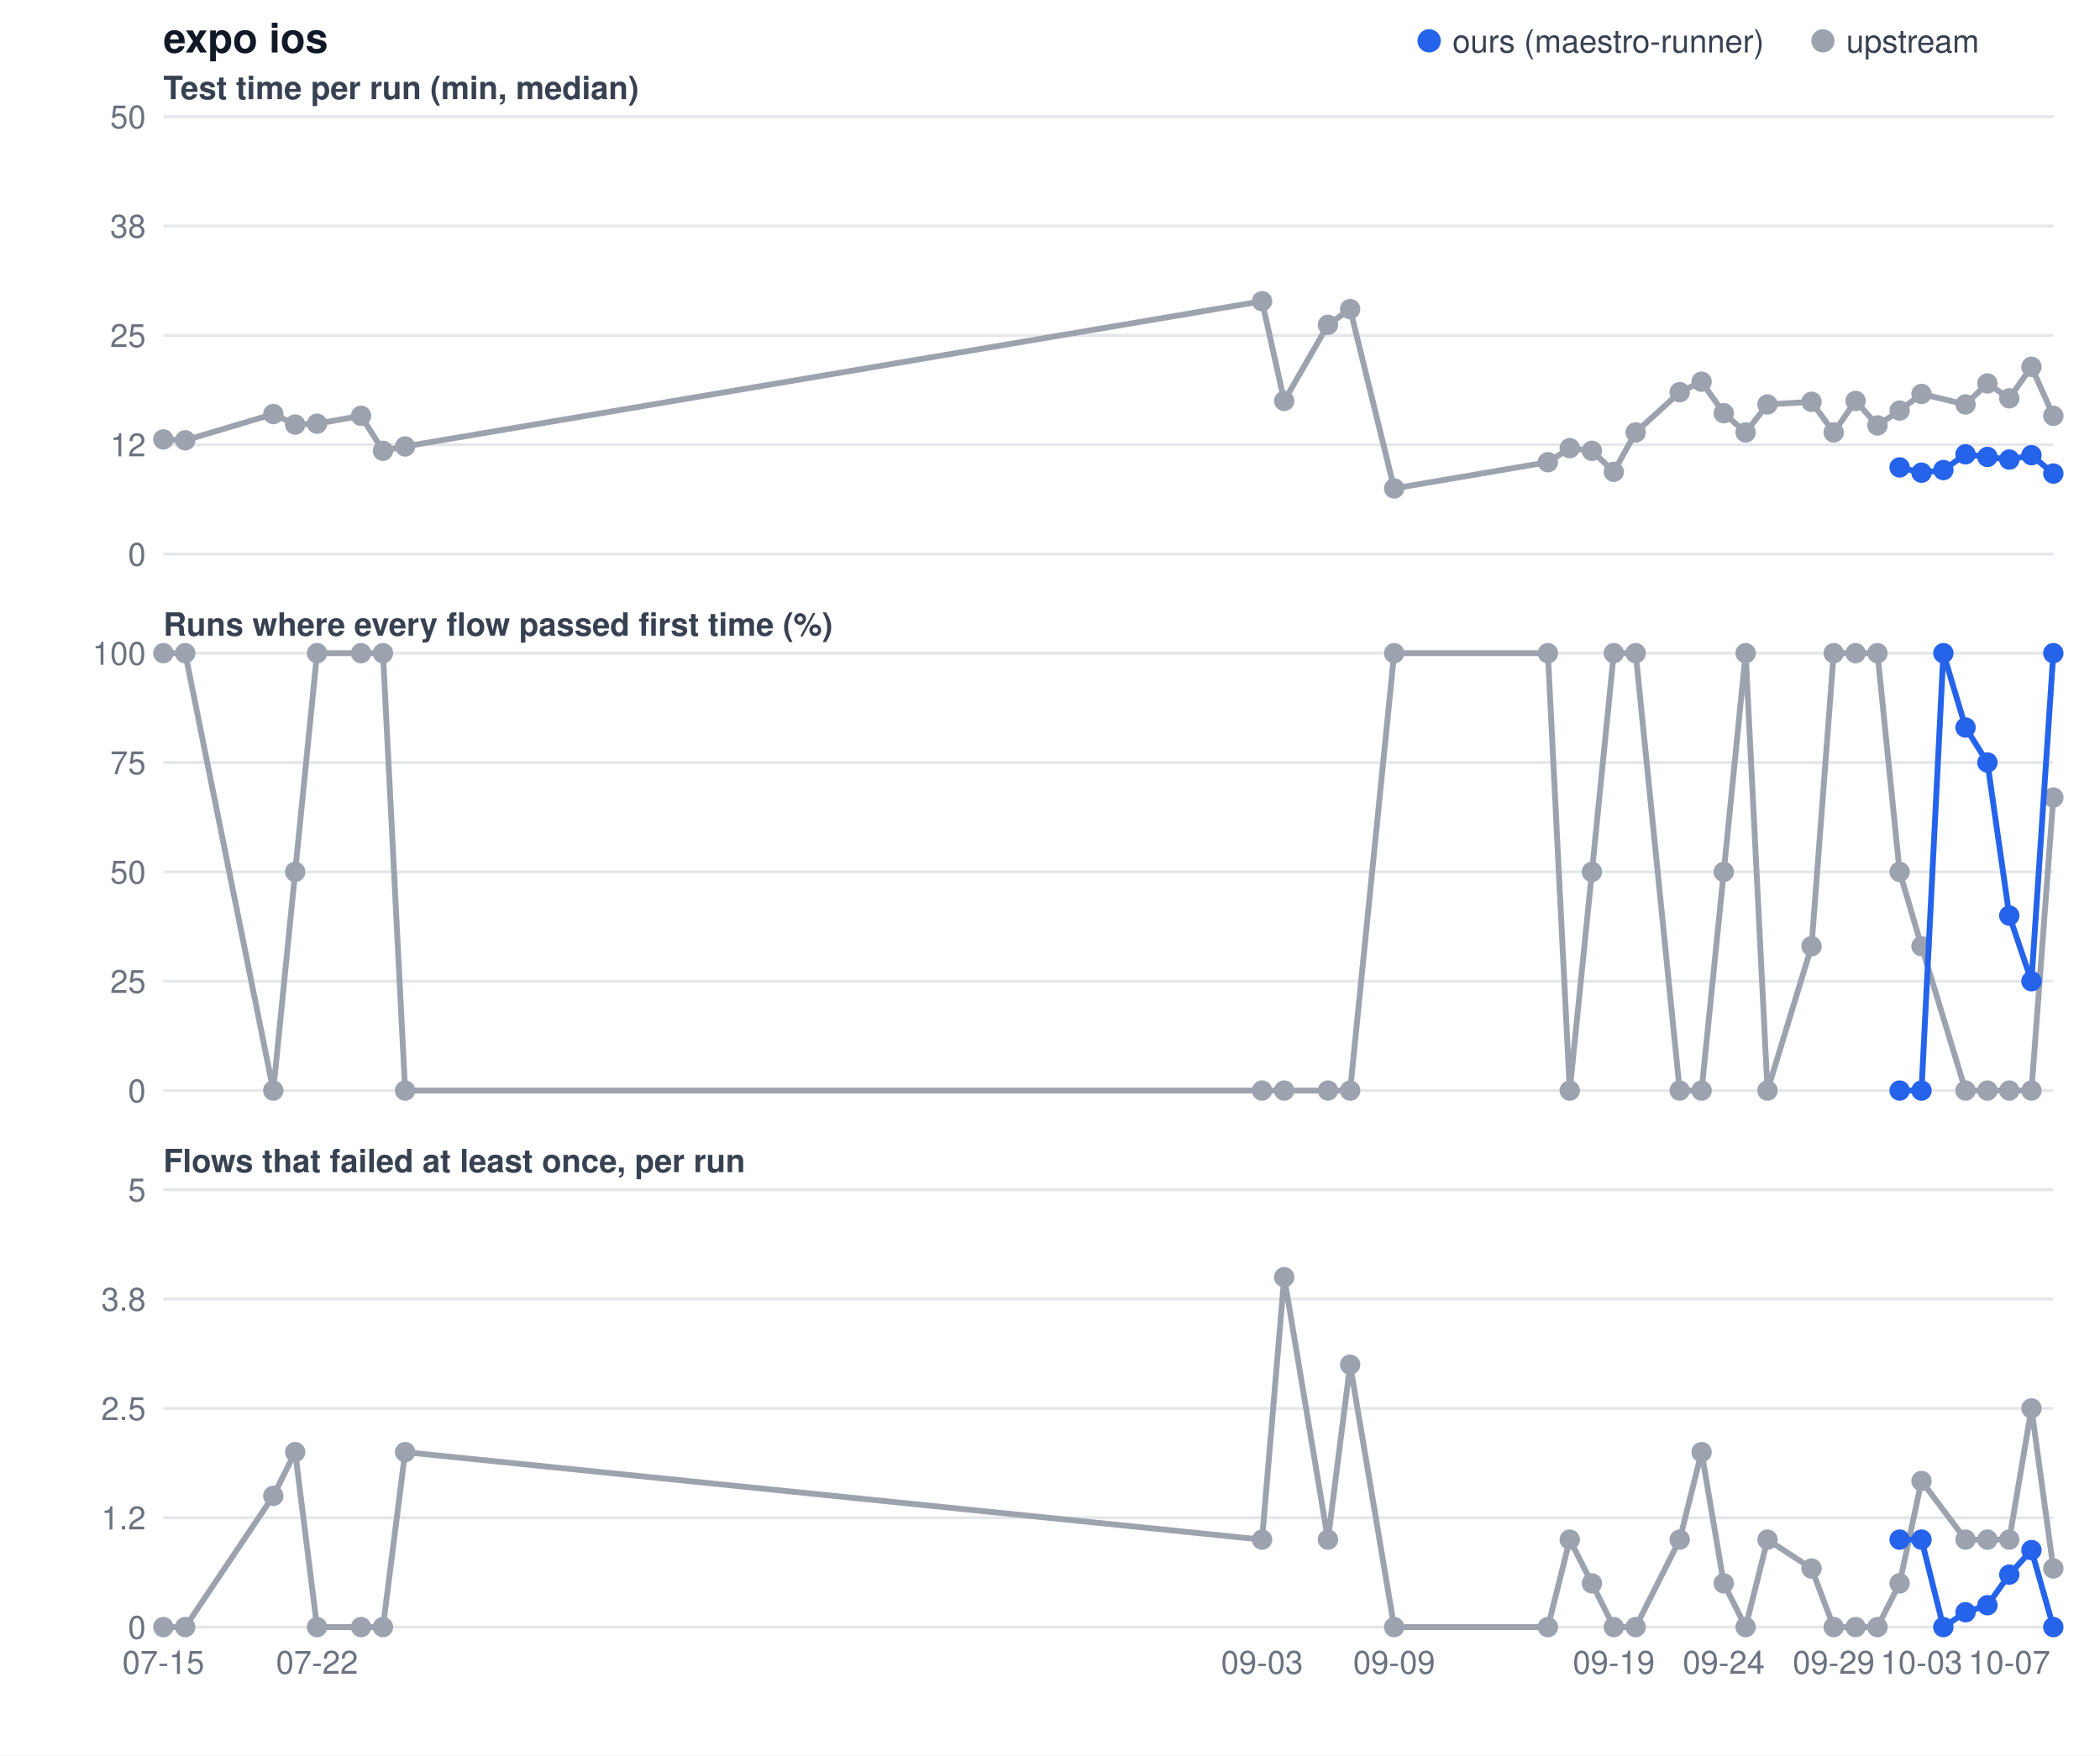
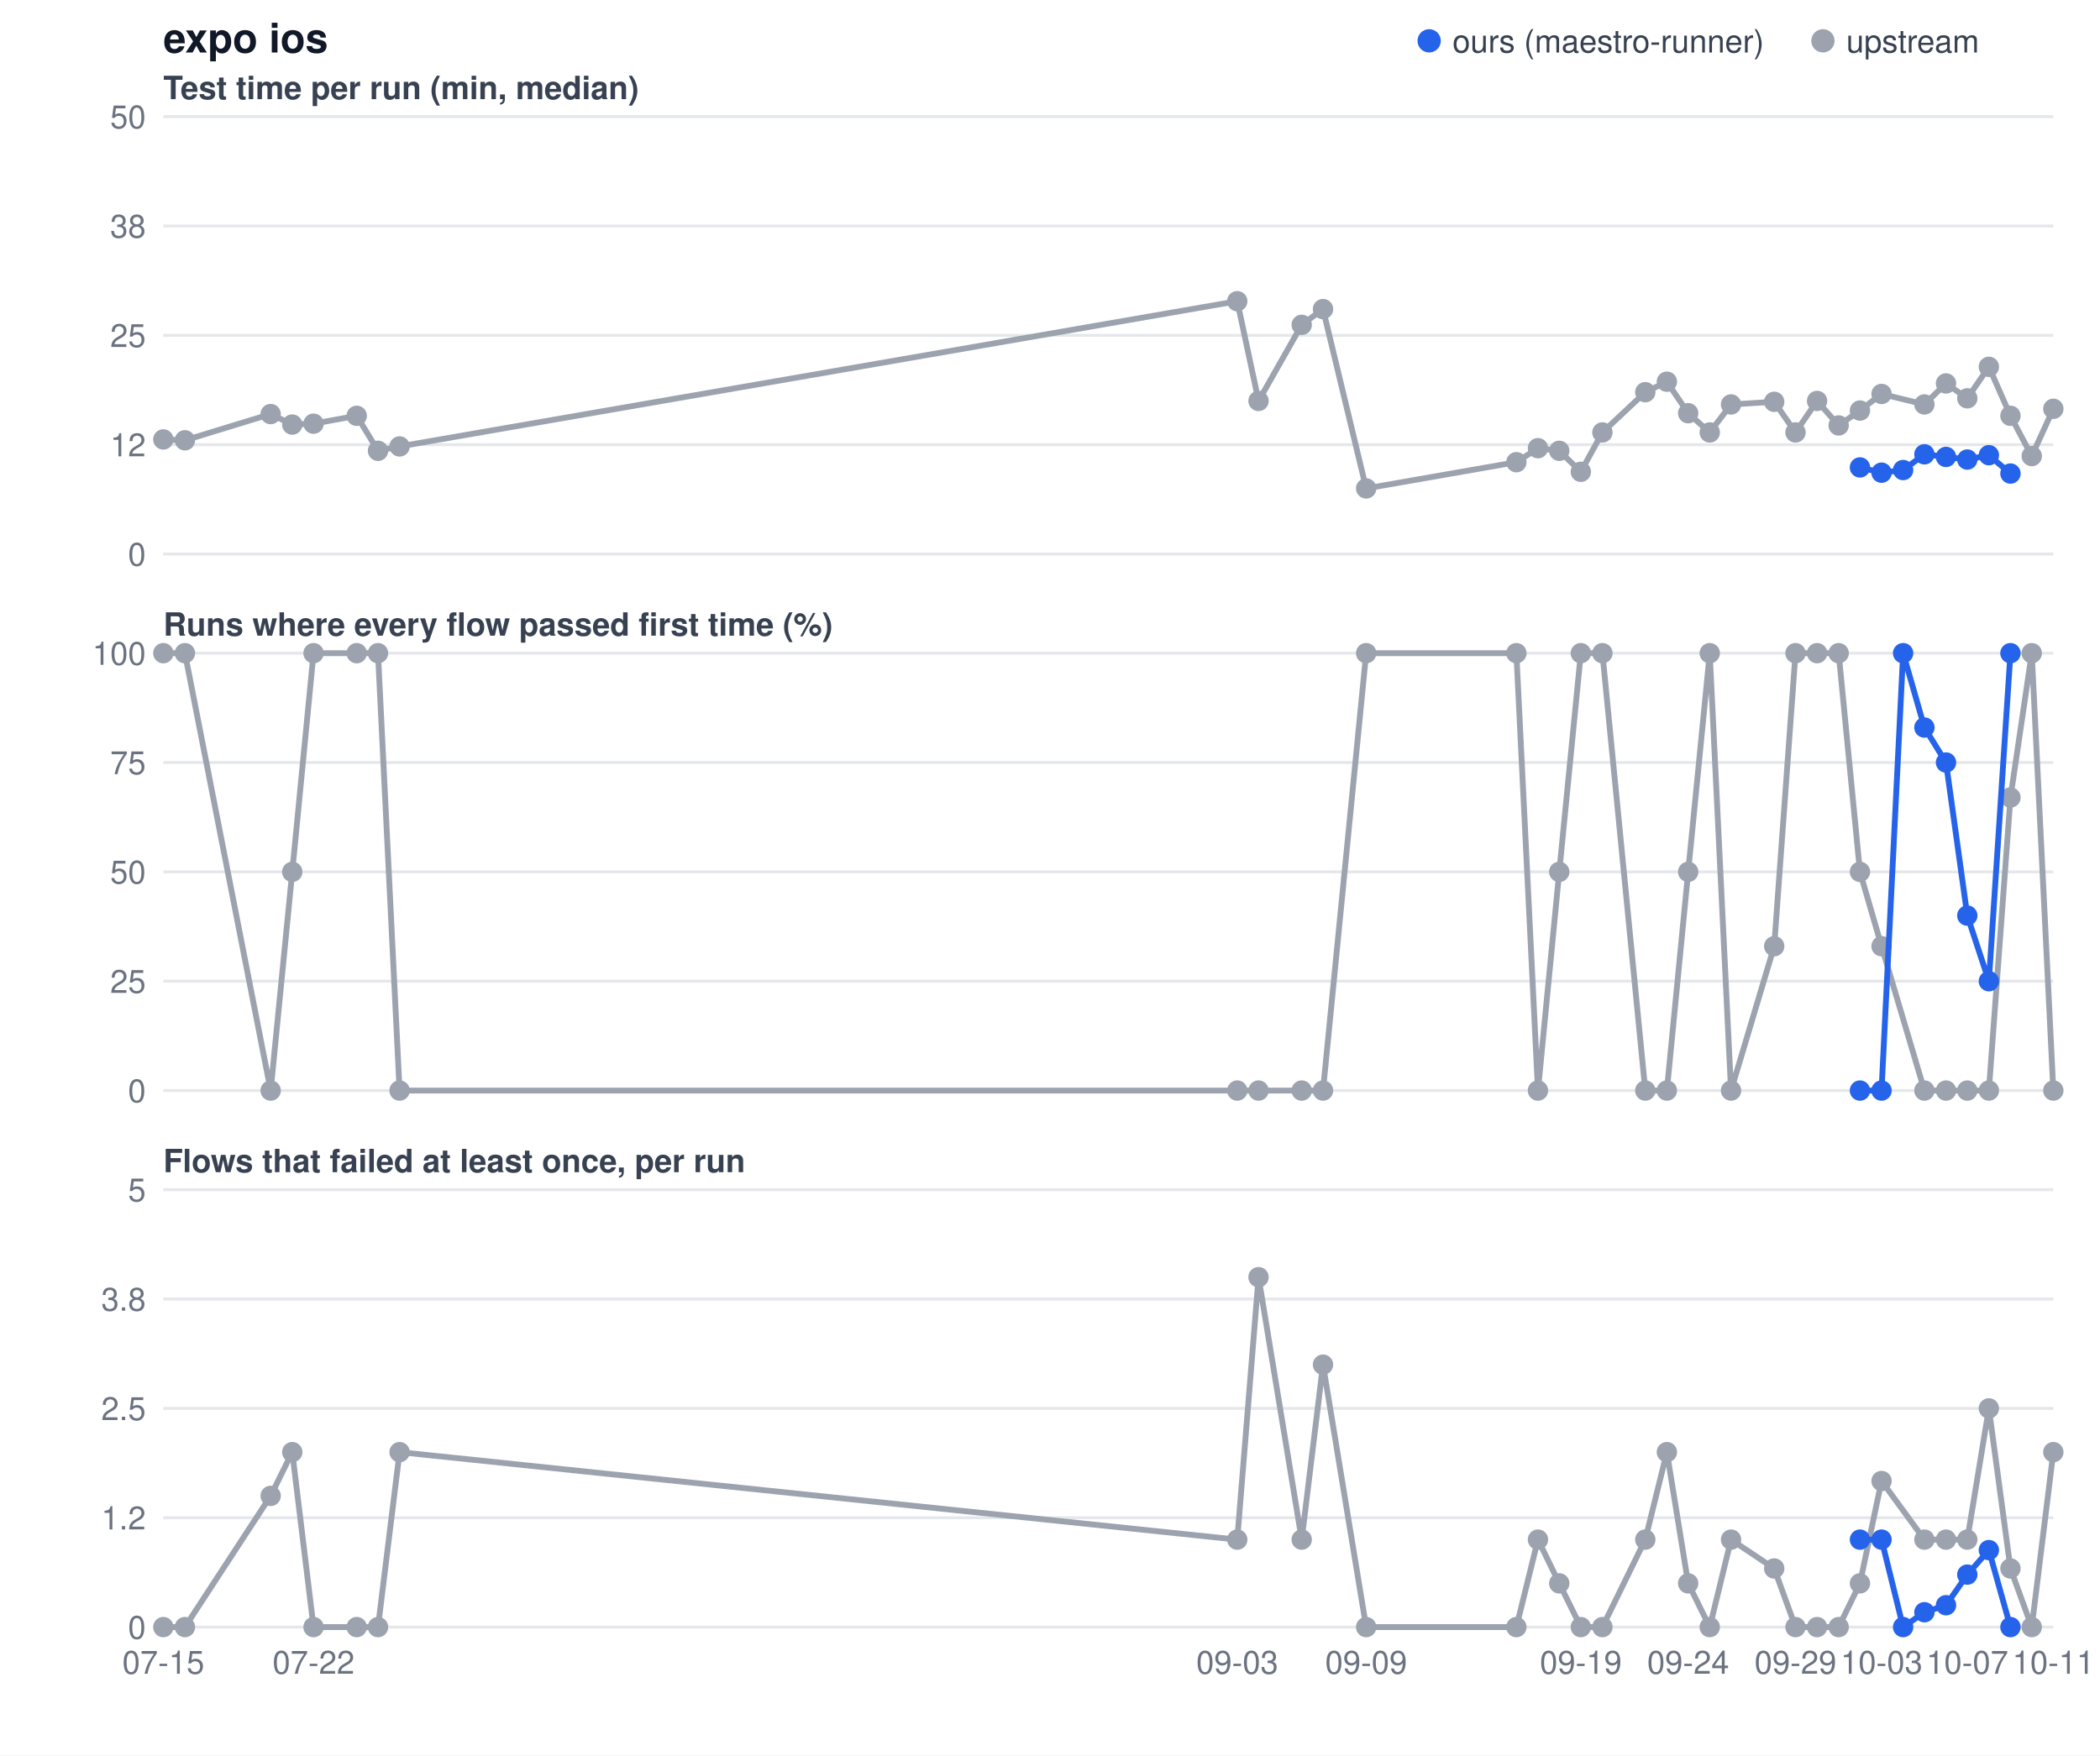
<svg xmlns="http://www.w3.org/2000/svg" width="720" height="602" font-family="-apple-system,Segoe UI,Helvetica,Arial,sans-serif" font-size="11">
  <rect width="100%" height="100%" fill="#ffffff" />
  <text x="56" y="18" font-size="14" font-weight="600" fill="#111827">expo ios</text>
  <circle cx="490" cy="14" r="4" fill="#2563eb" />
  <text x="498" y="18" fill="#374151">ours (maestro-runner)</text>
  <circle cx="625" cy="14" r="4" fill="#9ca3af" />
  <text x="633" y="18" fill="#374151">upstream</text>
  <text x="56" y="34" fill="#374151" font-weight="600">Test time per run (min, median)</text>
  <line x1="56" x2="704" y1="190.0" y2="190.0" stroke="#e5e7eb" />
  <text x="50" y="194.0" text-anchor="end" fill="#6b7280">0</text>
  <line x1="56" x2="704" y1="152.5" y2="152.5" stroke="#e5e7eb" />
  <text x="50" y="156.5" text-anchor="end" fill="#6b7280">12</text>
  <line x1="56" x2="704" y1="115.0" y2="115.0" stroke="#e5e7eb" />
  <text x="50" y="119.0" text-anchor="end" fill="#6b7280">25</text>
  <line x1="56" x2="704" y1="77.5" y2="77.5" stroke="#e5e7eb" />
  <text x="50" y="81.5" text-anchor="end" fill="#6b7280">38</text>
  <line x1="56" x2="704" y1="40.0" y2="40.0" stroke="#e5e7eb" />
  <text x="50" y="44.0" text-anchor="end" fill="#6b7280">50</text>
-   <polyline fill="none" stroke="#9ca3af" stroke-width="2" points="56.0,150.7 63.5,151.0 93.7,142.0 101.2,145.6 108.7,145.3 123.8,142.6 131.3,154.6 138.9,153.1 432.7,103.3 440.3,137.5 455.3,111.4 462.9,106.0 478.0,167.5 530.7,158.5 538.2,153.7 545.8,154.6 553.3,161.8 560.8,148.3 575.9,134.5 583.4,130.9 591.0,141.7 598.5,148.3 606.0,138.7 621.1,137.8 628.7,148.3 636.2,137.5 643.7,145.9 651.3,140.8 658.8,135.1 673.9,138.7 681.4,131.5 688.9,136.6 696.5,125.8 704.0,142.6" />
+   <polyline fill="none" stroke="#9ca3af" stroke-width="2" points="56.0,150.7 63.4,151.0 92.8,142.0 100.2,145.6 107.5,145.3 122.3,142.6 129.6,154.6 137.0,153.1 424.2,103.3 431.5,137.5 446.3,111.4 453.6,106.0 468.4,167.5 519.9,158.5 527.3,153.7 534.6,154.6 542.0,161.8 549.4,148.3 564.1,134.5 571.5,130.9 578.8,141.7 586.2,148.3 593.5,138.7 608.3,137.8 615.6,148.3 623.0,137.5 630.4,145.9 637.7,140.8 645.1,135.1 659.8,138.7 667.2,131.5 674.5,136.6 681.9,125.8 689.3,142.6 696.6,156.4 704.0,140.2" />
  <circle cx="56.0" cy="150.7" r="3.5" fill="#9ca3af" />
-   <circle cx="63.5" cy="151.0" r="3.5" fill="#9ca3af" />
-   <circle cx="93.7" cy="142.0" r="3.5" fill="#9ca3af" />
-   <circle cx="101.2" cy="145.6" r="3.5" fill="#9ca3af" />
-   <circle cx="108.7" cy="145.3" r="3.5" fill="#9ca3af" />
-   <circle cx="123.8" cy="142.6" r="3.5" fill="#9ca3af" />
-   <circle cx="131.3" cy="154.6" r="3.5" fill="#9ca3af" />
-   <circle cx="138.9" cy="153.1" r="3.5" fill="#9ca3af" />
-   <circle cx="432.7" cy="103.3" r="3.5" fill="#9ca3af" />
-   <circle cx="440.3" cy="137.5" r="3.5" fill="#9ca3af" />
-   <circle cx="455.3" cy="111.4" r="3.5" fill="#9ca3af" />
-   <circle cx="462.9" cy="106.0" r="3.5" fill="#9ca3af" />
-   <circle cx="478.0" cy="167.5" r="3.5" fill="#9ca3af" />
-   <circle cx="530.7" cy="158.5" r="3.5" fill="#9ca3af" />
-   <circle cx="538.2" cy="153.7" r="3.5" fill="#9ca3af" />
-   <circle cx="545.8" cy="154.6" r="3.5" fill="#9ca3af" />
-   <circle cx="553.3" cy="161.8" r="3.5" fill="#9ca3af" />
-   <circle cx="560.8" cy="148.3" r="3.5" fill="#9ca3af" />
-   <circle cx="575.9" cy="134.5" r="3.5" fill="#9ca3af" />
-   <circle cx="583.4" cy="130.9" r="3.5" fill="#9ca3af" />
-   <circle cx="591.0" cy="141.7" r="3.5" fill="#9ca3af" />
-   <circle cx="598.5" cy="148.3" r="3.5" fill="#9ca3af" />
-   <circle cx="606.0" cy="138.7" r="3.5" fill="#9ca3af" />
-   <circle cx="621.1" cy="137.8" r="3.5" fill="#9ca3af" />
-   <circle cx="628.7" cy="148.3" r="3.5" fill="#9ca3af" />
-   <circle cx="636.2" cy="137.5" r="3.5" fill="#9ca3af" />
-   <circle cx="643.7" cy="145.9" r="3.5" fill="#9ca3af" />
-   <circle cx="651.3" cy="140.8" r="3.5" fill="#9ca3af" />
-   <circle cx="658.8" cy="135.1" r="3.5" fill="#9ca3af" />
-   <circle cx="673.9" cy="138.7" r="3.5" fill="#9ca3af" />
-   <circle cx="681.4" cy="131.5" r="3.5" fill="#9ca3af" />
-   <circle cx="688.9" cy="136.6" r="3.5" fill="#9ca3af" />
-   <circle cx="696.5" cy="125.8" r="3.5" fill="#9ca3af" />
-   <circle cx="704.0" cy="142.6" r="3.5" fill="#9ca3af" />
-   <polyline fill="none" stroke="#2563eb" stroke-width="2" points="651.3,160.3 658.8,162.1 666.3,161.2 673.9,155.8 681.4,156.7 688.9,157.6 696.5,156.1 704.0,162.4" />
-   <circle cx="651.3" cy="160.3" r="3.5" fill="#2563eb" />
-   <circle cx="658.8" cy="162.1" r="3.5" fill="#2563eb" />
-   <circle cx="666.3" cy="161.2" r="3.5" fill="#2563eb" />
-   <circle cx="673.9" cy="155.8" r="3.5" fill="#2563eb" />
-   <circle cx="681.4" cy="156.7" r="3.5" fill="#2563eb" />
-   <circle cx="688.9" cy="157.6" r="3.5" fill="#2563eb" />
-   <circle cx="696.5" cy="156.1" r="3.5" fill="#2563eb" />
-   <circle cx="704.0" cy="162.4" r="3.5" fill="#2563eb" />
+   <circle cx="63.4" cy="151.0" r="3.5" fill="#9ca3af" />
+   <circle cx="92.8" cy="142.0" r="3.5" fill="#9ca3af" />
+   <circle cx="100.2" cy="145.6" r="3.5" fill="#9ca3af" />
+   <circle cx="107.5" cy="145.3" r="3.5" fill="#9ca3af" />
+   <circle cx="122.3" cy="142.6" r="3.5" fill="#9ca3af" />
+   <circle cx="129.6" cy="154.6" r="3.5" fill="#9ca3af" />
+   <circle cx="137.0" cy="153.1" r="3.5" fill="#9ca3af" />
+   <circle cx="424.2" cy="103.3" r="3.5" fill="#9ca3af" />
+   <circle cx="431.5" cy="137.5" r="3.5" fill="#9ca3af" />
+   <circle cx="446.3" cy="111.4" r="3.5" fill="#9ca3af" />
+   <circle cx="453.6" cy="106.0" r="3.5" fill="#9ca3af" />
+   <circle cx="468.4" cy="167.5" r="3.5" fill="#9ca3af" />
+   <circle cx="519.9" cy="158.5" r="3.5" fill="#9ca3af" />
+   <circle cx="527.3" cy="153.7" r="3.5" fill="#9ca3af" />
+   <circle cx="534.6" cy="154.6" r="3.5" fill="#9ca3af" />
+   <circle cx="542.0" cy="161.8" r="3.5" fill="#9ca3af" />
+   <circle cx="549.4" cy="148.3" r="3.5" fill="#9ca3af" />
+   <circle cx="564.1" cy="134.5" r="3.5" fill="#9ca3af" />
+   <circle cx="571.5" cy="130.9" r="3.5" fill="#9ca3af" />
+   <circle cx="578.8" cy="141.7" r="3.5" fill="#9ca3af" />
+   <circle cx="586.2" cy="148.3" r="3.5" fill="#9ca3af" />
+   <circle cx="593.5" cy="138.7" r="3.5" fill="#9ca3af" />
+   <circle cx="608.3" cy="137.8" r="3.5" fill="#9ca3af" />
+   <circle cx="615.6" cy="148.3" r="3.5" fill="#9ca3af" />
+   <circle cx="623.0" cy="137.5" r="3.5" fill="#9ca3af" />
+   <circle cx="630.4" cy="145.9" r="3.5" fill="#9ca3af" />
+   <circle cx="637.7" cy="140.8" r="3.5" fill="#9ca3af" />
+   <circle cx="645.1" cy="135.1" r="3.5" fill="#9ca3af" />
+   <circle cx="659.8" cy="138.7" r="3.5" fill="#9ca3af" />
+   <circle cx="667.2" cy="131.5" r="3.5" fill="#9ca3af" />
+   <circle cx="674.5" cy="136.6" r="3.5" fill="#9ca3af" />
+   <circle cx="681.9" cy="125.8" r="3.5" fill="#9ca3af" />
+   <circle cx="689.3" cy="142.6" r="3.5" fill="#9ca3af" />
+   <circle cx="696.6" cy="156.4" r="3.5" fill="#9ca3af" />
+   <circle cx="704.0" cy="140.2" r="3.5" fill="#9ca3af" />
+   <polyline fill="none" stroke="#2563eb" stroke-width="2" points="637.7,160.3 645.1,162.1 652.5,161.2 659.8,155.8 667.2,156.7 674.5,157.6 681.9,156.1 689.3,162.4" />
+   <circle cx="637.7" cy="160.3" r="3.5" fill="#2563eb" />
+   <circle cx="645.1" cy="162.1" r="3.5" fill="#2563eb" />
+   <circle cx="652.5" cy="161.2" r="3.5" fill="#2563eb" />
+   <circle cx="659.8" cy="155.8" r="3.5" fill="#2563eb" />
+   <circle cx="667.2" cy="156.7" r="3.5" fill="#2563eb" />
+   <circle cx="674.5" cy="157.6" r="3.5" fill="#2563eb" />
+   <circle cx="681.9" cy="156.1" r="3.5" fill="#2563eb" />
+   <circle cx="689.3" cy="162.4" r="3.5" fill="#2563eb" />
  <text x="56" y="218" fill="#374151" font-weight="600">Runs where every flow passed first time (%)</text>
  <line x1="56" x2="704" y1="374.0" y2="374.0" stroke="#e5e7eb" />
  <text x="50" y="378.0" text-anchor="end" fill="#6b7280">0</text>
  <line x1="56" x2="704" y1="336.5" y2="336.5" stroke="#e5e7eb" />
  <text x="50" y="340.5" text-anchor="end" fill="#6b7280">25</text>
  <line x1="56" x2="704" y1="299.0" y2="299.0" stroke="#e5e7eb" />
  <text x="50" y="303.0" text-anchor="end" fill="#6b7280">50</text>
  <line x1="56" x2="704" y1="261.5" y2="261.5" stroke="#e5e7eb" />
  <text x="50" y="265.5" text-anchor="end" fill="#6b7280">75</text>
  <line x1="56" x2="704" y1="224.0" y2="224.0" stroke="#e5e7eb" />
  <text x="50" y="228.0" text-anchor="end" fill="#6b7280">100</text>
-   <polyline fill="none" stroke="#9ca3af" stroke-width="2" points="56.0,224.0 63.5,224.0 93.7,374.0 101.2,299.0 108.7,224.0 123.8,224.0 131.3,224.0 138.9,374.0 432.7,374.0 440.3,374.0 455.3,374.0 462.9,374.0 478.0,224.0 530.7,224.0 538.2,374.0 545.8,299.0 553.3,224.0 560.8,224.0 575.9,374.0 583.4,374.0 591.0,299.0 598.5,224.0 606.0,374.0 621.1,324.5 628.7,224.0 636.2,224.0 643.7,224.0 651.3,299.0 658.8,324.5 673.9,374.0 681.4,374.0 688.9,374.0 696.5,374.0 704.0,273.5" />
+   <polyline fill="none" stroke="#9ca3af" stroke-width="2" points="56.0,224.0 63.4,224.0 92.8,374.0 100.2,299.0 107.5,224.0 122.3,224.0 129.6,224.0 137.0,374.0 424.2,374.0 431.5,374.0 446.3,374.0 453.6,374.0 468.4,224.0 519.9,224.0 527.3,374.0 534.6,299.0 542.0,224.0 549.4,224.0 564.1,374.0 571.5,374.0 578.8,299.0 586.2,224.0 593.5,374.0 608.3,324.5 615.6,224.0 623.0,224.0 630.4,224.0 637.7,299.0 645.1,324.5 659.8,374.0 667.2,374.0 674.5,374.0 681.9,374.0 689.3,273.5 696.6,224.0 704.0,374.0" />
  <circle cx="56.0" cy="224.0" r="3.5" fill="#9ca3af" />
-   <circle cx="63.5" cy="224.0" r="3.5" fill="#9ca3af" />
-   <circle cx="93.7" cy="374.0" r="3.5" fill="#9ca3af" />
-   <circle cx="101.2" cy="299.0" r="3.5" fill="#9ca3af" />
-   <circle cx="108.7" cy="224.0" r="3.5" fill="#9ca3af" />
-   <circle cx="123.8" cy="224.0" r="3.5" fill="#9ca3af" />
-   <circle cx="131.3" cy="224.0" r="3.5" fill="#9ca3af" />
-   <circle cx="138.9" cy="374.0" r="3.5" fill="#9ca3af" />
-   <circle cx="432.7" cy="374.0" r="3.5" fill="#9ca3af" />
-   <circle cx="440.3" cy="374.0" r="3.5" fill="#9ca3af" />
-   <circle cx="455.3" cy="374.0" r="3.5" fill="#9ca3af" />
-   <circle cx="462.9" cy="374.0" r="3.5" fill="#9ca3af" />
-   <circle cx="478.0" cy="224.0" r="3.5" fill="#9ca3af" />
-   <circle cx="530.7" cy="224.0" r="3.5" fill="#9ca3af" />
-   <circle cx="538.2" cy="374.0" r="3.5" fill="#9ca3af" />
-   <circle cx="545.8" cy="299.0" r="3.5" fill="#9ca3af" />
-   <circle cx="553.3" cy="224.0" r="3.5" fill="#9ca3af" />
-   <circle cx="560.8" cy="224.0" r="3.5" fill="#9ca3af" />
-   <circle cx="575.9" cy="374.0" r="3.5" fill="#9ca3af" />
-   <circle cx="583.4" cy="374.0" r="3.5" fill="#9ca3af" />
-   <circle cx="591.0" cy="299.0" r="3.5" fill="#9ca3af" />
-   <circle cx="598.5" cy="224.0" r="3.5" fill="#9ca3af" />
-   <circle cx="606.0" cy="374.0" r="3.5" fill="#9ca3af" />
-   <circle cx="621.1" cy="324.5" r="3.5" fill="#9ca3af" />
-   <circle cx="628.7" cy="224.0" r="3.5" fill="#9ca3af" />
-   <circle cx="636.2" cy="224.0" r="3.5" fill="#9ca3af" />
-   <circle cx="643.7" cy="224.0" r="3.5" fill="#9ca3af" />
-   <circle cx="651.3" cy="299.0" r="3.5" fill="#9ca3af" />
-   <circle cx="658.8" cy="324.5" r="3.5" fill="#9ca3af" />
-   <circle cx="673.9" cy="374.0" r="3.5" fill="#9ca3af" />
-   <circle cx="681.4" cy="374.0" r="3.5" fill="#9ca3af" />
-   <circle cx="688.9" cy="374.0" r="3.5" fill="#9ca3af" />
-   <circle cx="696.5" cy="374.0" r="3.5" fill="#9ca3af" />
-   <circle cx="704.0" cy="273.5" r="3.5" fill="#9ca3af" />
-   <polyline fill="none" stroke="#2563eb" stroke-width="2" points="651.3,374.0 658.8,374.0 666.3,224.0 673.9,249.5 681.4,261.5 688.9,314.0 696.5,336.5 704.0,224.0" />
-   <circle cx="651.3" cy="374.0" r="3.5" fill="#2563eb" />
-   <circle cx="658.8" cy="374.0" r="3.5" fill="#2563eb" />
-   <circle cx="666.3" cy="224.0" r="3.5" fill="#2563eb" />
-   <circle cx="673.9" cy="249.5" r="3.5" fill="#2563eb" />
-   <circle cx="681.4" cy="261.5" r="3.5" fill="#2563eb" />
-   <circle cx="688.9" cy="314.0" r="3.5" fill="#2563eb" />
-   <circle cx="696.5" cy="336.5" r="3.5" fill="#2563eb" />
-   <circle cx="704.0" cy="224.0" r="3.5" fill="#2563eb" />
+   <circle cx="63.4" cy="224.0" r="3.5" fill="#9ca3af" />
+   <circle cx="92.8" cy="374.0" r="3.5" fill="#9ca3af" />
+   <circle cx="100.2" cy="299.0" r="3.5" fill="#9ca3af" />
+   <circle cx="107.5" cy="224.0" r="3.5" fill="#9ca3af" />
+   <circle cx="122.3" cy="224.0" r="3.5" fill="#9ca3af" />
+   <circle cx="129.6" cy="224.0" r="3.5" fill="#9ca3af" />
+   <circle cx="137.0" cy="374.0" r="3.5" fill="#9ca3af" />
+   <circle cx="424.2" cy="374.0" r="3.5" fill="#9ca3af" />
+   <circle cx="431.5" cy="374.0" r="3.5" fill="#9ca3af" />
+   <circle cx="446.3" cy="374.0" r="3.5" fill="#9ca3af" />
+   <circle cx="453.6" cy="374.0" r="3.5" fill="#9ca3af" />
+   <circle cx="468.4" cy="224.0" r="3.5" fill="#9ca3af" />
+   <circle cx="519.9" cy="224.0" r="3.5" fill="#9ca3af" />
+   <circle cx="527.3" cy="374.0" r="3.5" fill="#9ca3af" />
+   <circle cx="534.6" cy="299.0" r="3.5" fill="#9ca3af" />
+   <circle cx="542.0" cy="224.0" r="3.5" fill="#9ca3af" />
+   <circle cx="549.4" cy="224.0" r="3.5" fill="#9ca3af" />
+   <circle cx="564.1" cy="374.0" r="3.5" fill="#9ca3af" />
+   <circle cx="571.5" cy="374.0" r="3.5" fill="#9ca3af" />
+   <circle cx="578.8" cy="299.0" r="3.5" fill="#9ca3af" />
+   <circle cx="586.2" cy="224.0" r="3.5" fill="#9ca3af" />
+   <circle cx="593.5" cy="374.0" r="3.5" fill="#9ca3af" />
+   <circle cx="608.3" cy="324.5" r="3.5" fill="#9ca3af" />
+   <circle cx="615.6" cy="224.0" r="3.5" fill="#9ca3af" />
+   <circle cx="623.0" cy="224.0" r="3.5" fill="#9ca3af" />
+   <circle cx="630.4" cy="224.0" r="3.5" fill="#9ca3af" />
+   <circle cx="637.7" cy="299.0" r="3.5" fill="#9ca3af" />
+   <circle cx="645.1" cy="324.5" r="3.5" fill="#9ca3af" />
+   <circle cx="659.8" cy="374.0" r="3.5" fill="#9ca3af" />
+   <circle cx="667.2" cy="374.0" r="3.5" fill="#9ca3af" />
+   <circle cx="674.5" cy="374.0" r="3.5" fill="#9ca3af" />
+   <circle cx="681.9" cy="374.0" r="3.5" fill="#9ca3af" />
+   <circle cx="689.3" cy="273.5" r="3.5" fill="#9ca3af" />
+   <circle cx="696.6" cy="224.0" r="3.5" fill="#9ca3af" />
+   <circle cx="704.0" cy="374.0" r="3.5" fill="#9ca3af" />
+   <polyline fill="none" stroke="#2563eb" stroke-width="2" points="637.7,374.0 645.1,374.0 652.5,224.0 659.8,249.5 667.2,261.5 674.5,314.0 681.9,336.5 689.3,224.0" />
+   <circle cx="637.7" cy="374.0" r="3.5" fill="#2563eb" />
+   <circle cx="645.1" cy="374.0" r="3.5" fill="#2563eb" />
+   <circle cx="652.5" cy="224.0" r="3.5" fill="#2563eb" />
+   <circle cx="659.8" cy="249.5" r="3.5" fill="#2563eb" />
+   <circle cx="667.2" cy="261.5" r="3.5" fill="#2563eb" />
+   <circle cx="674.5" cy="314.0" r="3.5" fill="#2563eb" />
+   <circle cx="681.9" cy="336.5" r="3.5" fill="#2563eb" />
+   <circle cx="689.3" cy="224.0" r="3.5" fill="#2563eb" />
  <text x="56" y="402" fill="#374151" font-weight="600">Flows that failed at least once, per run</text>
  <line x1="56" x2="704" y1="558.0" y2="558.0" stroke="#e5e7eb" />
  <text x="50" y="562.0" text-anchor="end" fill="#6b7280">0</text>
  <line x1="56" x2="704" y1="520.5" y2="520.5" stroke="#e5e7eb" />
  <text x="50" y="524.5" text-anchor="end" fill="#6b7280">1.2</text>
  <line x1="56" x2="704" y1="483.0" y2="483.0" stroke="#e5e7eb" />
  <text x="50" y="487.0" text-anchor="end" fill="#6b7280">2.5</text>
  <line x1="56" x2="704" y1="445.5" y2="445.5" stroke="#e5e7eb" />
  <text x="50" y="449.5" text-anchor="end" fill="#6b7280">3.8</text>
  <line x1="56" x2="704" y1="408.0" y2="408.0" stroke="#e5e7eb" />
  <text x="50" y="412.0" text-anchor="end" fill="#6b7280">5</text>
-   <polyline fill="none" stroke="#9ca3af" stroke-width="2" points="56.0,558.0 63.5,558.0 93.7,513.0 101.2,498.0 108.7,558.0 123.8,558.0 131.3,558.0 138.9,498.0 432.7,528.0 440.3,438.0 455.3,528.0 462.9,468.0 478.0,558.0 530.7,558.0 538.2,528.0 545.8,543.0 553.3,558.0 560.8,558.0 575.9,528.0 583.4,498.0 591.0,543.0 598.5,558.0 606.0,528.0 621.1,537.9 628.7,558.0 636.2,558.0 643.7,558.0 651.3,543.0 658.8,507.9 673.9,528.0 681.4,528.0 688.9,528.0 696.5,483.0 704.0,537.9" />
+   <polyline fill="none" stroke="#9ca3af" stroke-width="2" points="56.0,558.0 63.4,558.0 92.8,513.0 100.2,498.0 107.5,558.0 122.3,558.0 129.6,558.0 137.0,498.0 424.2,528.0 431.5,438.0 446.3,528.0 453.6,468.0 468.4,558.0 519.9,558.0 527.3,528.0 534.6,543.0 542.0,558.0 549.4,558.0 564.1,528.0 571.5,498.0 578.8,543.0 586.2,558.0 593.5,528.0 608.3,537.9 615.6,558.0 623.0,558.0 630.4,558.0 637.7,543.0 645.1,507.9 659.8,528.0 667.2,528.0 674.5,528.0 681.9,483.0 689.3,537.9 696.6,558.0 704.0,498.0" />
  <circle cx="56.0" cy="558.0" r="3.5" fill="#9ca3af" />
-   <circle cx="63.5" cy="558.0" r="3.5" fill="#9ca3af" />
-   <circle cx="93.7" cy="513.0" r="3.5" fill="#9ca3af" />
-   <circle cx="101.2" cy="498.0" r="3.5" fill="#9ca3af" />
-   <circle cx="108.7" cy="558.0" r="3.5" fill="#9ca3af" />
-   <circle cx="123.8" cy="558.0" r="3.5" fill="#9ca3af" />
-   <circle cx="131.3" cy="558.0" r="3.5" fill="#9ca3af" />
-   <circle cx="138.9" cy="498.0" r="3.5" fill="#9ca3af" />
-   <circle cx="432.7" cy="528.0" r="3.5" fill="#9ca3af" />
-   <circle cx="440.3" cy="438.0" r="3.5" fill="#9ca3af" />
-   <circle cx="455.3" cy="528.0" r="3.5" fill="#9ca3af" />
-   <circle cx="462.9" cy="468.0" r="3.5" fill="#9ca3af" />
-   <circle cx="478.0" cy="558.0" r="3.5" fill="#9ca3af" />
-   <circle cx="530.7" cy="558.0" r="3.5" fill="#9ca3af" />
-   <circle cx="538.2" cy="528.0" r="3.5" fill="#9ca3af" />
-   <circle cx="545.8" cy="543.0" r="3.5" fill="#9ca3af" />
-   <circle cx="553.3" cy="558.0" r="3.5" fill="#9ca3af" />
-   <circle cx="560.8" cy="558.0" r="3.5" fill="#9ca3af" />
-   <circle cx="575.9" cy="528.0" r="3.5" fill="#9ca3af" />
-   <circle cx="583.4" cy="498.0" r="3.5" fill="#9ca3af" />
-   <circle cx="591.0" cy="543.0" r="3.5" fill="#9ca3af" />
-   <circle cx="598.5" cy="558.0" r="3.5" fill="#9ca3af" />
-   <circle cx="606.0" cy="528.0" r="3.5" fill="#9ca3af" />
-   <circle cx="621.1" cy="537.9" r="3.5" fill="#9ca3af" />
-   <circle cx="628.7" cy="558.0" r="3.5" fill="#9ca3af" />
-   <circle cx="636.2" cy="558.0" r="3.5" fill="#9ca3af" />
-   <circle cx="643.7" cy="558.0" r="3.5" fill="#9ca3af" />
-   <circle cx="651.3" cy="543.0" r="3.5" fill="#9ca3af" />
-   <circle cx="658.8" cy="507.9" r="3.5" fill="#9ca3af" />
-   <circle cx="673.9" cy="528.0" r="3.5" fill="#9ca3af" />
-   <circle cx="681.4" cy="528.0" r="3.5" fill="#9ca3af" />
-   <circle cx="688.9" cy="528.0" r="3.5" fill="#9ca3af" />
-   <circle cx="696.5" cy="483.0" r="3.5" fill="#9ca3af" />
-   <circle cx="704.0" cy="537.9" r="3.5" fill="#9ca3af" />
-   <polyline fill="none" stroke="#2563eb" stroke-width="2" points="651.3,528.0 658.8,528.0 666.3,558.0 673.9,552.9 681.4,550.5 688.9,540.0 696.5,531.6 704.0,558.0" />
-   <circle cx="651.3" cy="528.0" r="3.5" fill="#2563eb" />
-   <circle cx="658.8" cy="528.0" r="3.5" fill="#2563eb" />
-   <circle cx="666.3" cy="558.0" r="3.5" fill="#2563eb" />
-   <circle cx="673.9" cy="552.9" r="3.5" fill="#2563eb" />
-   <circle cx="681.4" cy="550.5" r="3.5" fill="#2563eb" />
-   <circle cx="688.9" cy="540.0" r="3.5" fill="#2563eb" />
-   <circle cx="696.5" cy="531.6" r="3.5" fill="#2563eb" />
-   <circle cx="704.0" cy="558.0" r="3.5" fill="#2563eb" />
+   <circle cx="63.4" cy="558.0" r="3.5" fill="#9ca3af" />
+   <circle cx="92.8" cy="513.0" r="3.5" fill="#9ca3af" />
+   <circle cx="100.2" cy="498.0" r="3.5" fill="#9ca3af" />
+   <circle cx="107.5" cy="558.0" r="3.5" fill="#9ca3af" />
+   <circle cx="122.3" cy="558.0" r="3.5" fill="#9ca3af" />
+   <circle cx="129.6" cy="558.0" r="3.5" fill="#9ca3af" />
+   <circle cx="137.0" cy="498.0" r="3.5" fill="#9ca3af" />
+   <circle cx="424.2" cy="528.0" r="3.5" fill="#9ca3af" />
+   <circle cx="431.5" cy="438.0" r="3.5" fill="#9ca3af" />
+   <circle cx="446.3" cy="528.0" r="3.5" fill="#9ca3af" />
+   <circle cx="453.6" cy="468.0" r="3.5" fill="#9ca3af" />
+   <circle cx="468.4" cy="558.0" r="3.5" fill="#9ca3af" />
+   <circle cx="519.9" cy="558.0" r="3.5" fill="#9ca3af" />
+   <circle cx="527.3" cy="528.0" r="3.5" fill="#9ca3af" />
+   <circle cx="534.6" cy="543.0" r="3.5" fill="#9ca3af" />
+   <circle cx="542.0" cy="558.0" r="3.5" fill="#9ca3af" />
+   <circle cx="549.4" cy="558.0" r="3.5" fill="#9ca3af" />
+   <circle cx="564.1" cy="528.0" r="3.5" fill="#9ca3af" />
+   <circle cx="571.5" cy="498.0" r="3.5" fill="#9ca3af" />
+   <circle cx="578.8" cy="543.0" r="3.5" fill="#9ca3af" />
+   <circle cx="586.2" cy="558.0" r="3.5" fill="#9ca3af" />
+   <circle cx="593.5" cy="528.0" r="3.5" fill="#9ca3af" />
+   <circle cx="608.3" cy="537.9" r="3.5" fill="#9ca3af" />
+   <circle cx="615.6" cy="558.0" r="3.5" fill="#9ca3af" />
+   <circle cx="623.0" cy="558.0" r="3.5" fill="#9ca3af" />
+   <circle cx="630.4" cy="558.0" r="3.5" fill="#9ca3af" />
+   <circle cx="637.7" cy="543.0" r="3.5" fill="#9ca3af" />
+   <circle cx="645.1" cy="507.9" r="3.5" fill="#9ca3af" />
+   <circle cx="659.8" cy="528.0" r="3.5" fill="#9ca3af" />
+   <circle cx="667.2" cy="528.0" r="3.5" fill="#9ca3af" />
+   <circle cx="674.5" cy="528.0" r="3.5" fill="#9ca3af" />
+   <circle cx="681.9" cy="483.0" r="3.5" fill="#9ca3af" />
+   <circle cx="689.3" cy="537.9" r="3.5" fill="#9ca3af" />
+   <circle cx="696.6" cy="558.0" r="3.5" fill="#9ca3af" />
+   <circle cx="704.0" cy="498.0" r="3.5" fill="#9ca3af" />
+   <polyline fill="none" stroke="#2563eb" stroke-width="2" points="637.7,528.0 645.1,528.0 652.5,558.0 659.8,552.9 667.2,550.5 674.5,540.0 681.9,531.6 689.3,558.0" />
+   <circle cx="637.7" cy="528.0" r="3.5" fill="#2563eb" />
+   <circle cx="645.1" cy="528.0" r="3.5" fill="#2563eb" />
+   <circle cx="652.5" cy="558.0" r="3.5" fill="#2563eb" />
+   <circle cx="659.8" cy="552.9" r="3.5" fill="#2563eb" />
+   <circle cx="667.2" cy="550.5" r="3.5" fill="#2563eb" />
+   <circle cx="674.5" cy="540.0" r="3.5" fill="#2563eb" />
+   <circle cx="681.9" cy="531.6" r="3.5" fill="#2563eb" />
+   <circle cx="689.3" cy="558.0" r="3.5" fill="#2563eb" />
  <text x="56.0" y="574" text-anchor="middle" fill="#6b7280">07-15</text>
-   <text x="108.7" y="574" text-anchor="middle" fill="#6b7280">07-22</text>
-   <text x="432.7" y="574" text-anchor="middle" fill="#6b7280">09-03</text>
-   <text x="478.0" y="574" text-anchor="middle" fill="#6b7280">09-09</text>
-   <text x="553.3" y="574" text-anchor="middle" fill="#6b7280">09-19</text>
-   <text x="591.0" y="574" text-anchor="middle" fill="#6b7280">09-24</text>
-   <text x="628.7" y="574" text-anchor="middle" fill="#6b7280">09-29</text>
-   <text x="658.8" y="574" text-anchor="middle" fill="#6b7280">10-03</text>
-   <text x="688.9" y="574" text-anchor="middle" fill="#6b7280">10-07</text>
+   <text x="107.5" y="574" text-anchor="middle" fill="#6b7280">07-22</text>
+   <text x="424.2" y="574" text-anchor="middle" fill="#6b7280">09-03</text>
+   <text x="468.4" y="574" text-anchor="middle" fill="#6b7280">09-09</text>
+   <text x="542.0" y="574" text-anchor="middle" fill="#6b7280">09-19</text>
+   <text x="578.8" y="574" text-anchor="middle" fill="#6b7280">09-24</text>
+   <text x="615.6" y="574" text-anchor="middle" fill="#6b7280">09-29</text>
+   <text x="645.1" y="574" text-anchor="middle" fill="#6b7280">10-03</text>
+   <text x="674.5" y="574" text-anchor="middle" fill="#6b7280">10-07</text>
+   <text x="704.0" y="574" text-anchor="middle" fill="#6b7280">10-11</text>
</svg>
